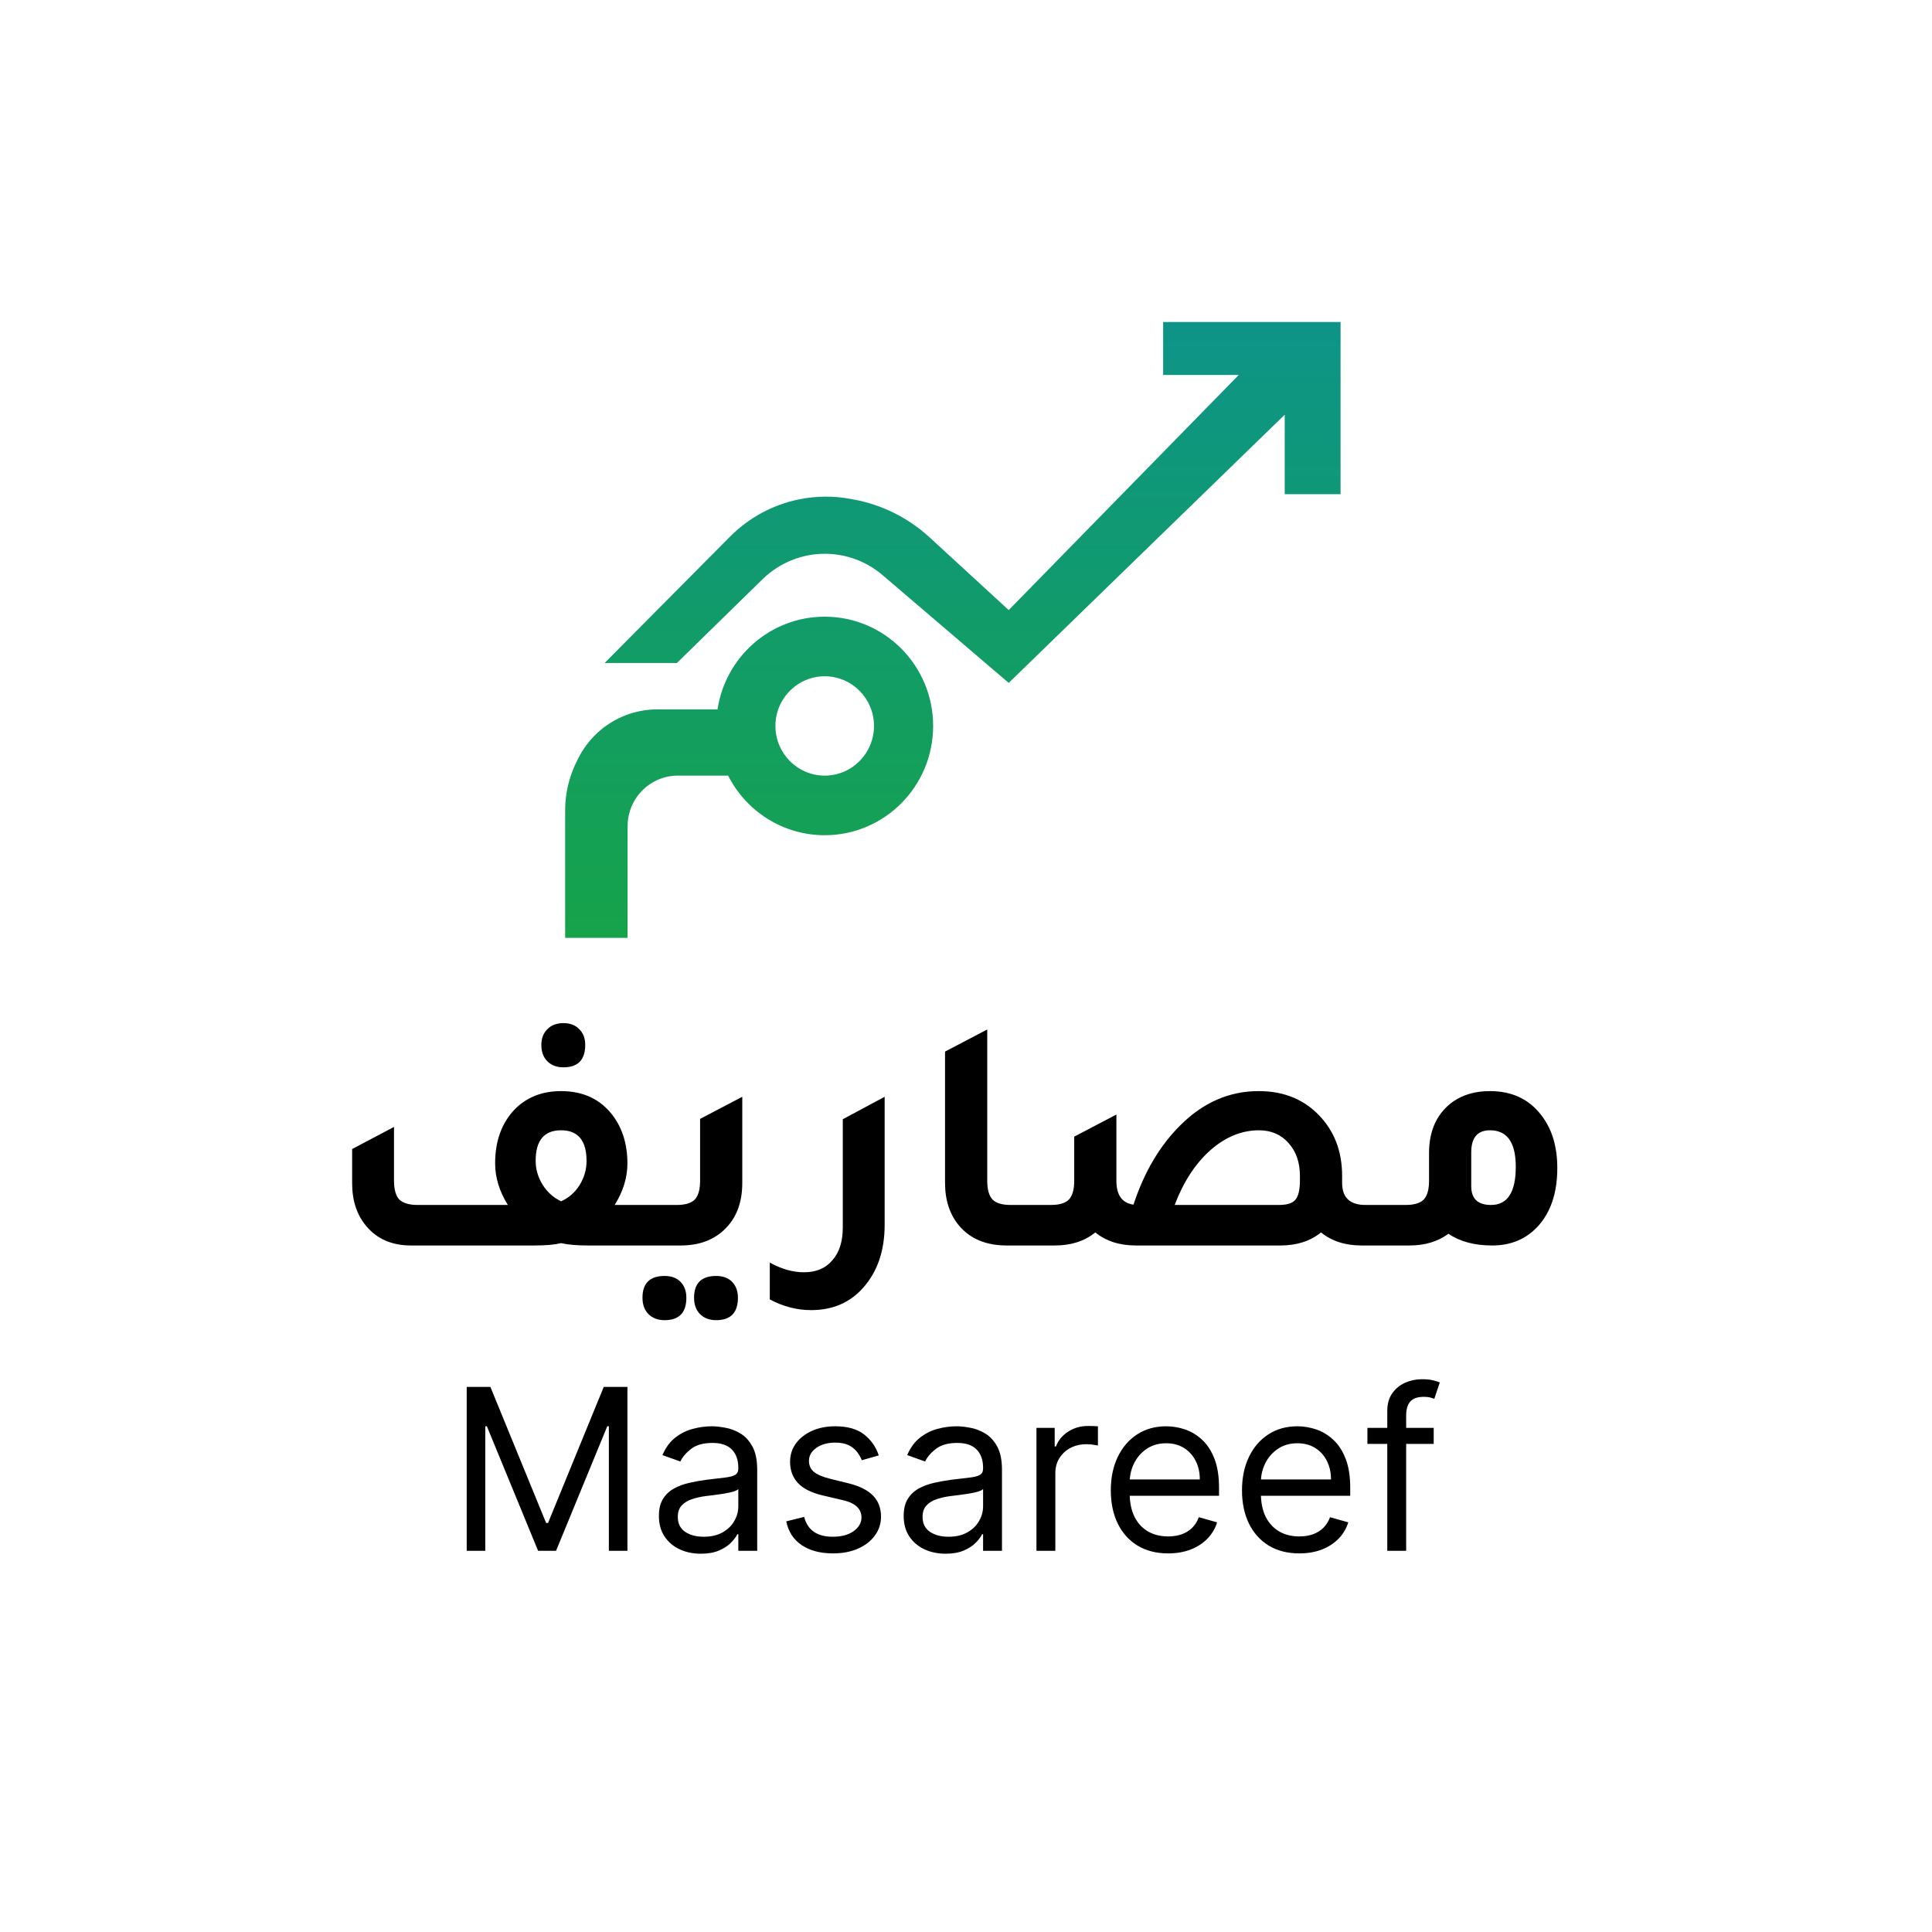
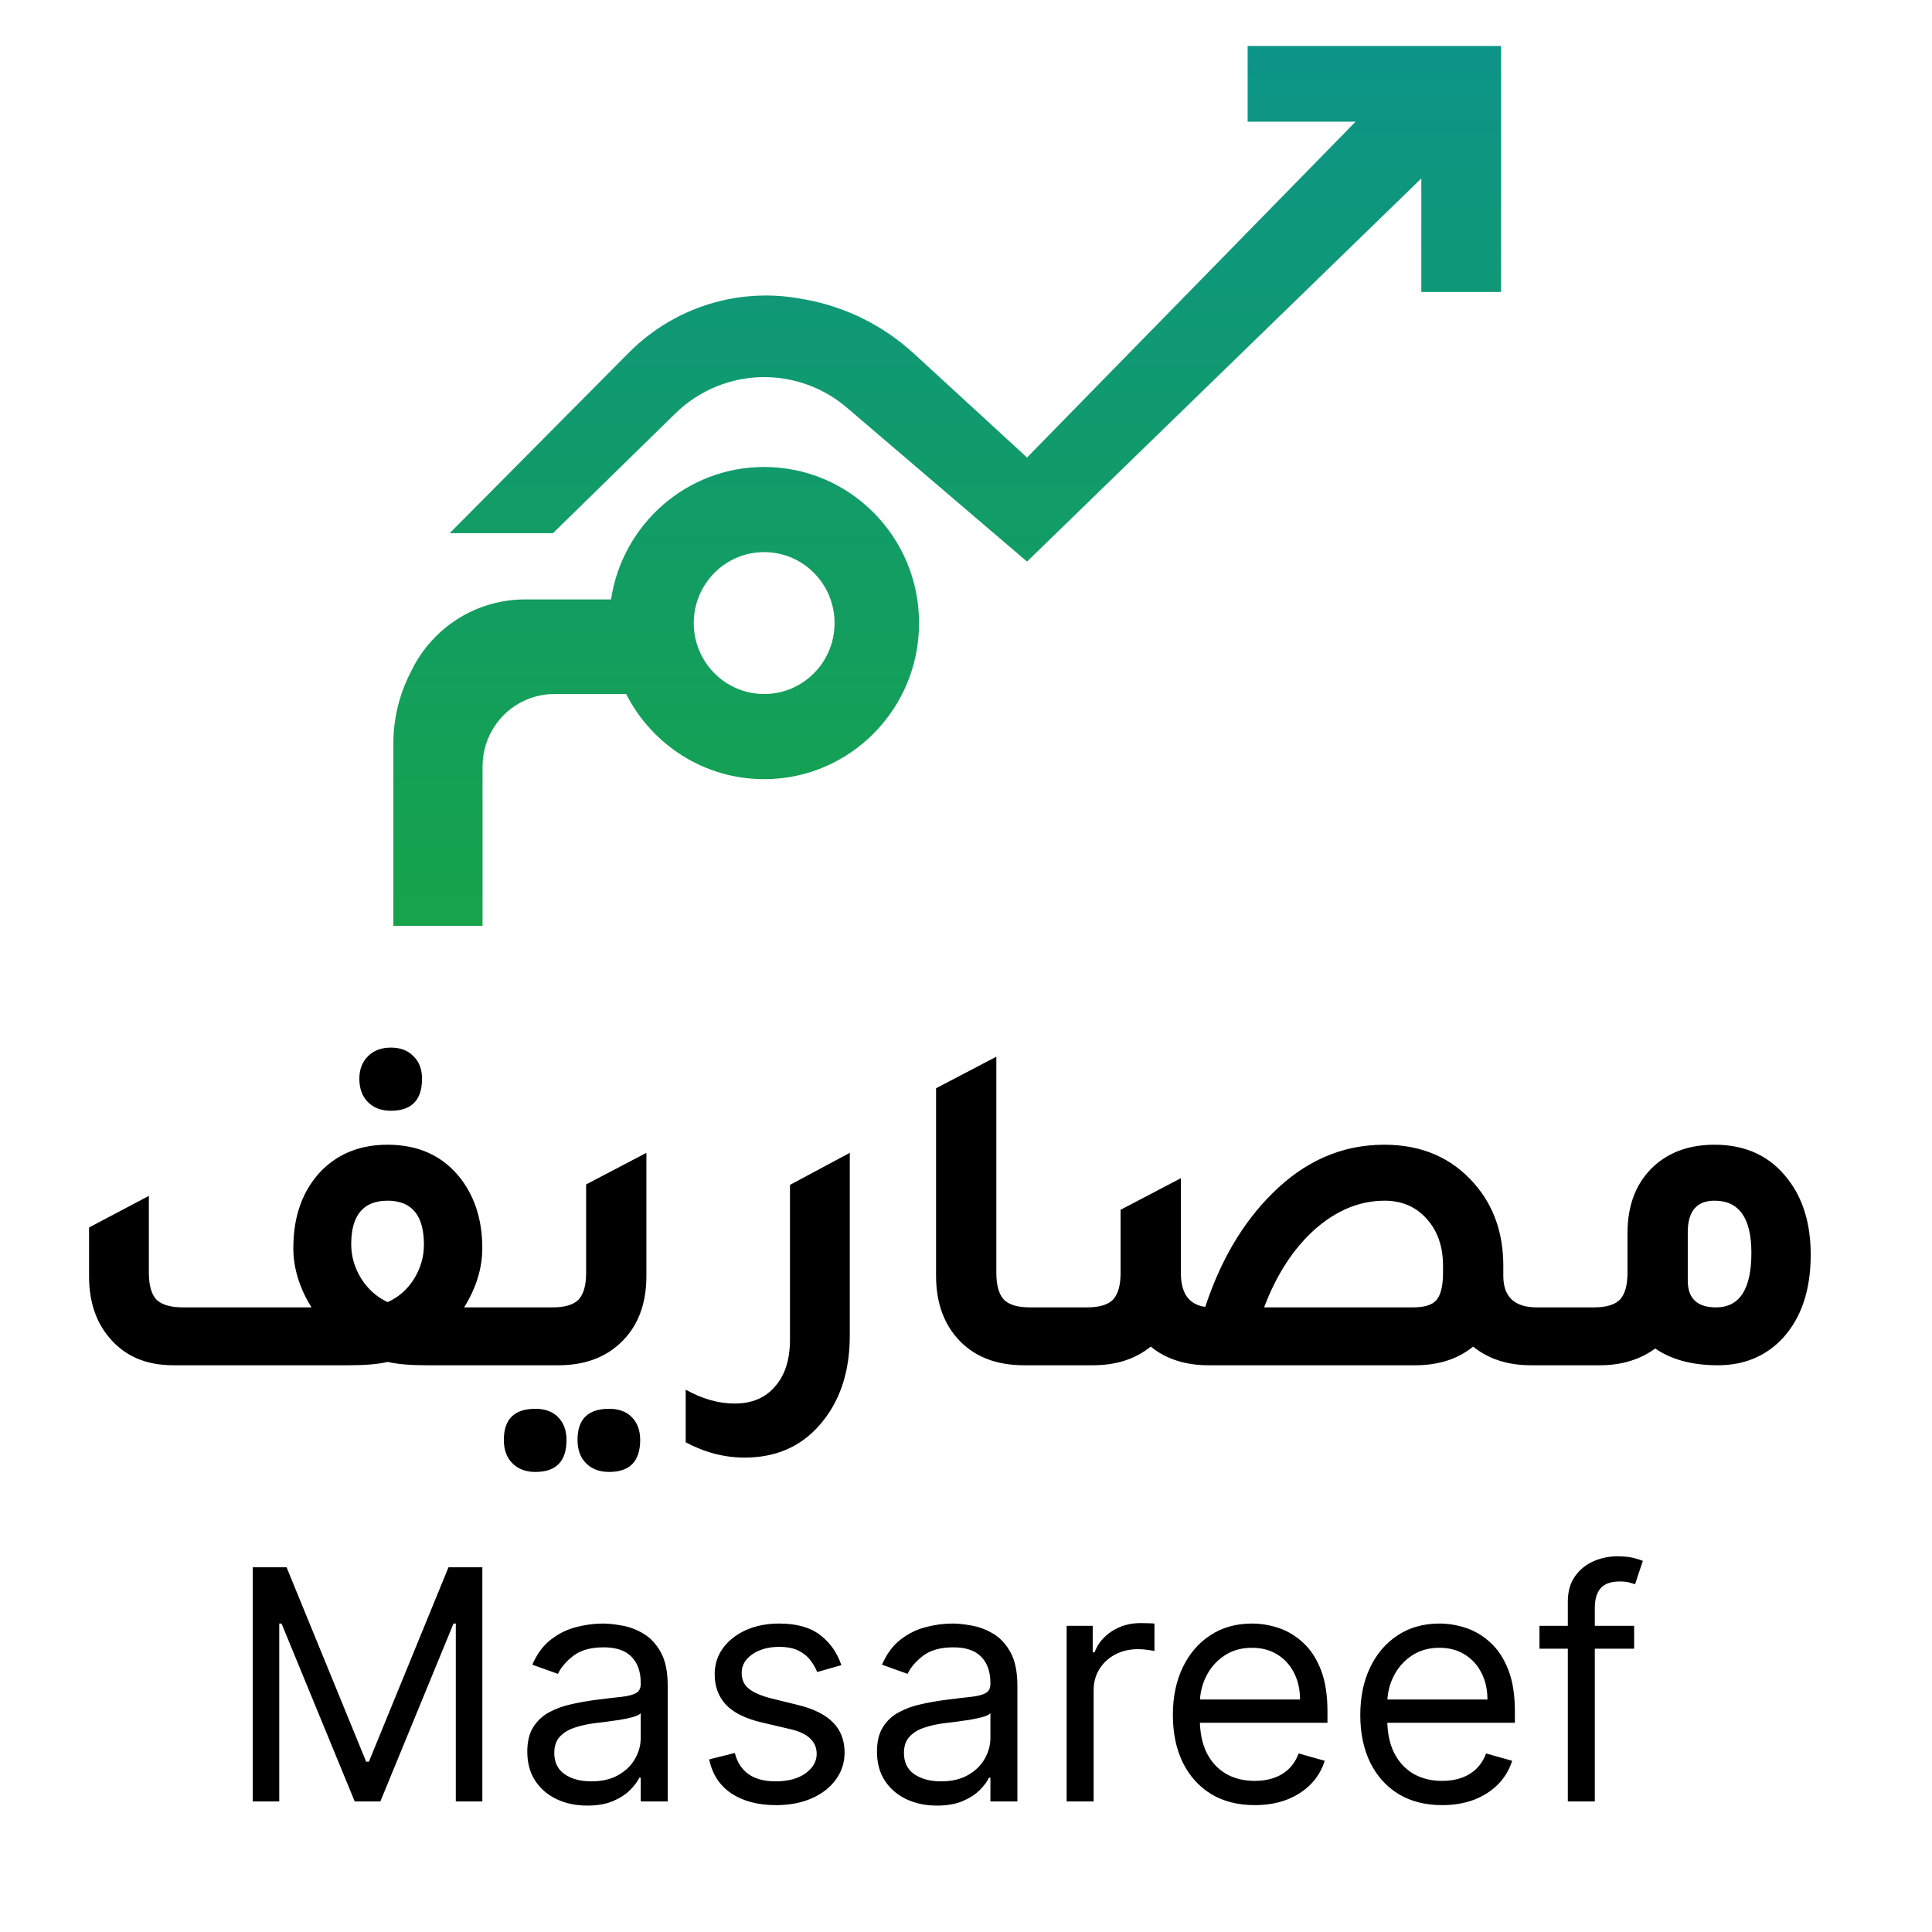
- <svg xmlns="http://www.w3.org/2000/svg" width="300" height="300" viewBox="0 0 300 300" fill="none">
-   <path fill-rule="evenodd" clip-rule="evenodd" d="M128.061 95.758C137.36 95.758 144.898 103.355 144.898 112.725C144.898 122.095 137.36 129.692 128.061 129.692C121.518 129.692 115.847 125.931 113.06 120.437H105.256C102.758 120.437 100.411 121.641 98.942 123.676C97.971 125.021 97.449 126.641 97.449 128.304V145.63H87.755V125.83C87.755 123.218 88.359 120.642 89.518 118.305L89.765 117.807C90.524 116.278 91.556 114.904 92.811 113.754C95.34 111.438 98.635 110.154 102.053 110.154H111.417C112.646 102.004 119.63 95.758 128.061 95.758ZM128.061 105.013C123.835 105.013 120.408 108.466 120.408 112.725C120.408 116.984 123.835 120.437 128.061 120.437C132.288 120.437 135.714 116.984 135.714 112.725C135.714 108.466 132.288 105.013 128.061 105.013Z" fill="url(#paint0_linear_2_30)" />
-   <path d="M105.102 102.956H93.878L113.344 83.34C116.287 80.374 120.035 78.353 124.115 77.531C126.722 77.005 129.405 76.981 132.02 77.461L132.543 77.556C136.949 78.364 141.041 80.404 144.35 83.445L156.633 94.73L192.347 58.226H180.612V50H208.163V76.735H199.49V64.396L156.633 106.041L137.045 89.306C134.539 87.165 131.36 85.99 128.074 85.99C124.467 85.99 121.001 87.406 118.413 89.938L105.102 102.956Z" fill="url(#paint1_linear_2_30)" />
-   <path d="M87.492 165.734C86.452 165.734 85.62 165.422 84.996 164.798C84.372 164.174 84.06 163.325 84.06 162.25C84.06 161.245 84.372 160.43 84.996 159.806C85.62 159.182 86.452 158.87 87.492 158.87C88.532 158.87 89.347 159.182 89.936 159.806C90.56 160.396 90.872 161.21 90.872 162.25C90.872 164.573 89.745 165.734 87.492 165.734ZM95.448 187.106H103.508V193.398H91.288C89.589 193.398 88.203 193.277 87.128 193.034C86.123 193.277 84.736 193.398 82.968 193.398H63.832C60.885 193.398 58.58 192.41 56.916 190.434C55.425 188.701 54.68 186.465 54.68 183.726V178.422L61.18 174.99V183.31C61.18 184.697 61.457 185.685 62.012 186.274C62.601 186.829 63.555 187.106 64.872 187.106H78.86C77.543 184.992 76.884 182.842 76.884 180.658C76.884 177.192 77.889 174.401 79.9 172.286C81.772 170.38 84.181 169.426 87.128 169.426C90.525 169.426 93.177 170.657 95.084 173.118C96.644 175.164 97.424 177.677 97.424 180.658C97.424 182.842 96.765 184.992 95.448 187.106ZM87.128 186.534C88.307 186.014 89.26 185.182 89.988 184.038C90.716 182.86 91.08 181.612 91.08 180.294C91.08 177.105 89.763 175.51 87.128 175.51C84.493 175.51 83.176 177.088 83.176 180.242C83.176 181.56 83.54 182.808 84.268 183.986C84.996 185.13 85.949 185.98 87.128 186.534ZM100.389 193.398V187.106H105.069C106.387 187.106 107.323 186.829 107.877 186.274C108.432 185.685 108.709 184.714 108.709 183.362V173.742L115.261 170.31V183.674C115.261 186.829 114.291 189.29 112.349 191.058C110.651 192.618 108.432 193.398 105.693 193.398H100.389ZM103.197 204.994C102.157 204.994 101.325 204.682 100.701 204.058C100.077 203.434 99.765 202.585 99.765 201.51C99.765 199.257 100.909 198.13 103.197 198.13C104.237 198.13 105.052 198.425 105.641 199.014C106.265 199.638 106.577 200.47 106.577 201.51C106.577 203.833 105.451 204.994 103.197 204.994ZM111.205 204.994C110.165 204.994 109.333 204.682 108.709 204.058C108.085 203.434 107.773 202.585 107.773 201.51C107.773 199.257 108.917 198.13 111.205 198.13C112.245 198.13 113.06 198.425 113.649 199.014C114.273 199.638 114.585 200.47 114.585 201.51C114.585 203.833 113.459 204.994 111.205 204.994ZM137.368 190.174C137.368 194.196 136.259 197.454 134.04 199.95C131.995 202.273 129.291 203.434 125.928 203.434C123.744 203.434 121.612 202.88 119.532 201.77V196.05C121.335 197.056 123.103 197.558 124.836 197.558C126.743 197.558 128.216 196.934 129.256 195.686C130.331 194.473 130.868 192.774 130.868 190.59V173.794L137.368 170.31V190.174ZM156.314 193.398C153.16 193.398 150.716 192.393 148.982 190.382C147.492 188.649 146.746 186.413 146.746 183.674V163.29L153.298 159.858V183.362C153.298 184.714 153.576 185.685 154.13 186.274C154.685 186.829 155.621 187.106 156.938 187.106H161.618V193.398H156.314ZM212.043 187.106H216.723V193.398H211.419C208.888 193.398 206.791 192.722 205.127 191.37C203.463 192.722 201.366 193.398 198.835 193.398H176.371C173.84 193.398 171.743 192.722 170.079 191.37C168.415 192.722 166.318 193.398 163.787 193.398H158.483V187.106H163.163C164.48 187.106 165.416 186.829 165.971 186.274C166.526 185.685 166.803 184.714 166.803 183.362V176.498L173.355 173.066V183.362C173.355 185.581 174.239 186.812 176.007 187.054C177.671 181.993 180.098 177.885 183.287 174.73C186.823 171.194 190.879 169.426 195.455 169.426C199.546 169.426 202.822 170.848 205.283 173.69C207.363 176.082 208.403 179.046 208.403 182.582V183.674C208.403 185.962 209.616 187.106 212.043 187.106ZM198.575 187.106C199.823 187.106 200.672 186.846 201.123 186.326C201.608 185.772 201.851 184.766 201.851 183.31V182.582C201.851 180.502 201.262 178.804 200.083 177.486C198.904 176.169 197.379 175.51 195.507 175.51C192.803 175.51 190.272 176.55 187.915 178.63C185.592 180.71 183.755 183.536 182.403 187.106H198.575ZM221.901 179.046C221.901 175.926 222.871 173.482 224.813 171.714C226.511 170.189 228.695 169.426 231.365 169.426C234.797 169.426 237.466 170.692 239.373 173.222C241.002 175.337 241.817 178.058 241.817 181.386C241.817 185.234 240.794 188.268 238.749 190.486C236.911 192.428 234.571 193.398 231.729 193.398C228.955 193.398 226.685 192.792 224.917 191.578C223.253 192.792 221.242 193.398 218.885 193.398H213.581V187.106H218.261C219.578 187.106 220.514 186.829 221.069 186.274C221.623 185.685 221.901 184.714 221.901 183.362V179.046ZM228.453 184.194C228.453 186.136 229.475 187.106 231.521 187.106C234.086 187.106 235.369 185.13 235.369 181.178C235.369 177.4 234.034 175.51 231.365 175.51C229.423 175.51 228.453 176.654 228.453 178.942V184.194Z" fill="black" />
-   <path d="M72.47 215.358H76.149L84.8 236.487H85.098L93.749 215.358H97.427V240.812H94.544V221.473H94.295L86.341 240.812H83.557L75.602 221.473H75.354V240.812H72.47V215.358ZM108.828 241.26C107.618 241.26 106.52 241.032 105.534 240.576C104.548 240.112 103.765 239.445 103.185 238.575C102.605 237.697 102.315 236.636 102.315 235.393C102.315 234.3 102.531 233.413 102.962 232.733C103.392 232.046 103.968 231.507 104.689 231.118C105.41 230.728 106.205 230.438 107.076 230.248C107.954 230.049 108.836 229.891 109.723 229.775C110.883 229.626 111.823 229.514 112.544 229.44C113.273 229.357 113.804 229.22 114.135 229.03C114.475 228.839 114.645 228.508 114.645 228.035V227.936C114.645 226.71 114.309 225.757 113.638 225.077C112.975 224.398 111.968 224.058 110.618 224.058C109.217 224.058 108.12 224.365 107.324 224.978C106.529 225.591 105.969 226.246 105.646 226.942L102.862 225.947C103.359 224.787 104.022 223.884 104.851 223.238C105.688 222.583 106.599 222.127 107.585 221.871C108.579 221.605 109.557 221.473 110.518 221.473C111.132 221.473 111.836 221.547 112.631 221.697C113.435 221.837 114.21 222.132 114.955 222.579C115.71 223.026 116.335 223.702 116.832 224.605C117.329 225.508 117.578 226.718 117.578 228.234V240.812H114.645V238.227H114.496C114.297 238.641 113.965 239.085 113.501 239.557C113.037 240.029 112.42 240.431 111.649 240.763C110.879 241.094 109.938 241.26 108.828 241.26ZM109.275 238.625C110.435 238.625 111.413 238.397 112.209 237.941C113.012 237.485 113.617 236.897 114.023 236.176C114.438 235.455 114.645 234.697 114.645 233.902V231.217C114.52 231.366 114.247 231.503 113.824 231.627C113.41 231.743 112.93 231.847 112.383 231.938C111.844 232.021 111.318 232.095 110.804 232.162C110.299 232.22 109.889 232.269 109.574 232.311C108.811 232.41 108.099 232.572 107.436 232.796C106.781 233.011 106.251 233.338 105.845 233.778C105.447 234.208 105.248 234.797 105.248 235.542C105.248 236.562 105.625 237.332 106.38 237.854C107.142 238.368 108.107 238.625 109.275 238.625ZM136.455 225.997L133.82 226.743C133.654 226.304 133.409 225.877 133.086 225.463C132.771 225.04 132.341 224.692 131.794 224.418C131.247 224.145 130.547 224.008 129.693 224.008C128.525 224.008 127.551 224.278 126.772 224.816C126.002 225.347 125.616 226.022 125.616 226.842C125.616 227.571 125.882 228.147 126.412 228.57C126.942 228.992 127.771 229.345 128.898 229.626L131.732 230.322C133.438 230.737 134.71 231.37 135.547 232.224C136.384 233.069 136.803 234.159 136.803 235.493C136.803 236.586 136.488 237.564 135.858 238.426C135.236 239.288 134.366 239.967 133.248 240.464C132.129 240.961 130.828 241.21 129.345 241.21C127.398 241.21 125.786 240.787 124.51 239.942C123.234 239.097 122.426 237.863 122.087 236.238L124.871 235.542C125.136 236.57 125.637 237.34 126.375 237.854C127.12 238.368 128.094 238.625 129.295 238.625C130.663 238.625 131.748 238.335 132.552 237.755C133.364 237.166 133.77 236.462 133.77 235.642C133.77 234.979 133.538 234.424 133.074 233.976C132.61 233.521 131.897 233.181 130.936 232.957L127.754 232.211C126.006 231.797 124.722 231.155 123.901 230.285C123.089 229.407 122.683 228.309 122.683 226.991C122.683 225.914 122.986 224.961 123.591 224.133C124.204 223.304 125.036 222.654 126.089 222.181C127.149 221.709 128.351 221.473 129.693 221.473C131.582 221.473 133.066 221.887 134.143 222.716C135.228 223.544 135.999 224.638 136.455 225.997ZM146.836 241.26C145.626 241.26 144.528 241.032 143.542 240.576C142.556 240.112 141.773 239.445 141.193 238.575C140.613 237.697 140.323 236.636 140.323 235.393C140.323 234.3 140.538 233.413 140.969 232.733C141.4 232.046 141.976 231.507 142.697 231.118C143.418 230.728 144.213 230.438 145.083 230.248C145.962 230.049 146.844 229.891 147.731 229.775C148.891 229.626 149.831 229.514 150.552 229.44C151.281 229.357 151.812 229.22 152.143 229.03C152.483 228.839 152.653 228.508 152.653 228.035V227.936C152.653 226.71 152.317 225.757 151.646 225.077C150.983 224.398 149.976 224.058 148.626 224.058C147.225 224.058 146.127 224.365 145.332 224.978C144.536 225.591 143.977 226.246 143.654 226.942L140.87 225.947C141.367 224.787 142.03 223.884 142.859 223.238C143.695 222.583 144.607 222.127 145.593 221.871C146.587 221.605 147.565 221.473 148.526 221.473C149.139 221.473 149.844 221.547 150.639 221.697C151.443 221.837 152.218 222.132 152.963 222.579C153.717 223.026 154.343 223.702 154.84 224.605C155.337 225.508 155.586 226.718 155.586 228.234V240.812H152.653V238.227H152.503C152.305 238.641 151.973 239.085 151.509 239.557C151.045 240.029 150.428 240.431 149.657 240.763C148.887 241.094 147.946 241.26 146.836 241.26ZM147.283 238.625C148.443 238.625 149.421 238.397 150.217 237.941C151.02 237.485 151.625 236.897 152.031 236.176C152.445 235.455 152.653 234.697 152.653 233.902V231.217C152.528 231.366 152.255 231.503 151.832 231.627C151.418 231.743 150.937 231.847 150.391 231.938C149.852 232.021 149.326 232.095 148.812 232.162C148.307 232.22 147.896 232.269 147.582 232.311C146.819 232.41 146.107 232.572 145.444 232.796C144.789 233.011 144.259 233.338 143.853 233.778C143.455 234.208 143.256 234.797 143.256 235.542C143.256 236.562 143.633 237.332 144.387 237.854C145.15 238.368 146.115 238.625 147.283 238.625ZM160.94 240.812V221.721H163.773V224.605H163.972C164.32 223.66 164.95 222.894 165.861 222.306C166.773 221.717 167.8 221.423 168.944 221.423C169.159 221.423 169.429 221.427 169.752 221.436C170.075 221.444 170.319 221.456 170.485 221.473V224.456C170.386 224.431 170.158 224.394 169.801 224.344C169.453 224.286 169.085 224.257 168.695 224.257C167.767 224.257 166.939 224.452 166.209 224.841C165.489 225.222 164.917 225.753 164.494 226.432C164.08 227.103 163.873 227.87 163.873 228.731V240.812H160.94ZM181.385 241.21C179.546 241.21 177.959 240.804 176.625 239.992C175.299 239.172 174.276 238.028 173.555 236.562C172.842 235.087 172.486 233.372 172.486 231.416C172.486 229.461 172.842 227.737 173.555 226.246C174.276 224.746 175.278 223.577 176.563 222.741C177.855 221.895 179.363 221.473 181.087 221.473C182.081 221.473 183.063 221.639 184.033 221.97C185.002 222.301 185.885 222.84 186.68 223.586C187.475 224.323 188.109 225.301 188.582 226.519C189.054 227.737 189.29 229.237 189.29 231.018V232.261H174.574V229.726H186.307C186.307 228.648 186.092 227.687 185.661 226.842C185.238 225.997 184.633 225.33 183.846 224.841C183.067 224.352 182.148 224.108 181.087 224.108C179.919 224.108 178.908 224.398 178.054 224.978C177.209 225.55 176.559 226.295 176.103 227.215C175.647 228.135 175.419 229.121 175.419 230.173V231.863C175.419 233.305 175.668 234.527 176.165 235.53C176.671 236.524 177.371 237.282 178.266 237.805C179.16 238.318 180.2 238.575 181.385 238.575C182.156 238.575 182.852 238.467 183.473 238.252C184.103 238.028 184.646 237.697 185.102 237.258C185.557 236.81 185.909 236.255 186.158 235.592L188.992 236.388C188.694 237.349 188.192 238.194 187.488 238.923C186.784 239.644 185.914 240.207 184.878 240.613C183.842 241.011 182.678 241.21 181.385 241.21ZM201.756 241.21C199.917 241.21 198.33 240.804 196.996 239.992C195.67 239.172 194.647 238.028 193.926 236.562C193.214 235.087 192.857 233.372 192.857 231.416C192.857 229.461 193.214 227.737 193.926 226.246C194.647 224.746 195.65 223.577 196.934 222.741C198.227 221.895 199.735 221.473 201.458 221.473C202.452 221.473 203.434 221.639 204.404 221.97C205.373 222.301 206.256 222.84 207.051 223.586C207.847 224.323 208.48 225.301 208.953 226.519C209.425 227.737 209.661 229.237 209.661 231.018V232.261H194.945V229.726H206.678C206.678 228.648 206.463 227.687 206.032 226.842C205.609 225.997 205.004 225.33 204.217 224.841C203.438 224.352 202.519 224.108 201.458 224.108C200.29 224.108 199.279 224.398 198.425 224.978C197.58 225.55 196.93 226.295 196.474 227.215C196.018 228.135 195.79 229.121 195.79 230.173V231.863C195.79 233.305 196.039 234.527 196.536 235.53C197.042 236.524 197.742 237.282 198.637 237.805C199.532 238.318 200.571 238.575 201.756 238.575C202.527 238.575 203.223 238.467 203.844 238.252C204.474 238.028 205.017 237.697 205.473 237.258C205.928 236.81 206.281 236.255 206.529 235.592L209.363 236.388C209.065 237.349 208.563 238.194 207.859 238.923C207.155 239.644 206.285 240.207 205.249 240.613C204.213 241.011 203.049 241.21 201.756 241.21ZM222.625 221.721V224.207H212.333V221.721H222.625ZM215.416 240.812V219.086C215.416 217.993 215.673 217.081 216.186 216.352C216.7 215.623 217.367 215.076 218.187 214.711C219.008 214.347 219.874 214.165 220.785 214.165C221.506 214.165 222.094 214.223 222.55 214.339C223.006 214.455 223.345 214.562 223.569 214.662L222.724 217.197C222.575 217.148 222.368 217.085 222.103 217.011C221.846 216.936 221.506 216.899 221.083 216.899C220.114 216.899 219.414 217.143 218.983 217.632C218.56 218.121 218.349 218.838 218.349 219.782V240.812H215.416Z" fill="black" />
+ <svg xmlns="http://www.w3.org/2000/svg" width="210" height="210" viewBox="0 0 210 210" fill="none">
+   <path fill-rule="evenodd" clip-rule="evenodd" d="M83.061 50.758C92.36 50.758 99.898 58.355 99.898 67.725C99.898 77.095 92.36 84.692 83.061 84.692C76.518 84.692 70.847 80.931 68.06 75.437H60.255C57.758 75.437 55.411 76.641 53.942 78.677C52.971 80.021 52.449 81.641 52.449 83.304V100.63H42.755V80.831C42.755 78.218 43.359 75.642 44.518 73.305L44.765 72.807C45.524 71.278 46.556 69.904 47.811 68.754C50.34 66.438 53.635 65.154 57.053 65.154H66.417C67.646 57.004 74.63 50.758 83.061 50.758ZM83.061 60.013C78.835 60.013 75.408 63.466 75.408 67.725C75.408 71.984 78.835 75.437 83.061 75.437C87.288 75.437 90.714 71.984 90.714 67.725C90.714 63.466 87.288 60.013 83.061 60.013Z" fill="url(#paint0_linear_2_30)" />
+   <path d="M60.102 57.956H48.878L68.344 38.34C71.287 35.374 75.035 33.353 79.115 32.531C81.722 32.005 84.404 31.981 87.02 32.461L87.543 32.556C91.949 33.364 96.041 35.404 99.35 38.445L111.633 49.73L147.347 13.226H135.612V5H163.163V31.735H154.49V19.396L111.633 61.041L92.045 44.306C89.539 42.165 86.36 40.99 83.074 40.99C79.467 40.99 76.001 42.406 73.412 44.938L60.102 57.956Z" fill="url(#paint1_linear_2_30)" />
+   <path d="M42.492 120.734C41.452 120.734 40.62 120.422 39.996 119.798C39.372 119.174 39.06 118.325 39.06 117.25C39.06 116.245 39.372 115.43 39.996 114.806C40.62 114.182 41.452 113.87 42.492 113.87C43.532 113.87 44.347 114.182 44.936 114.806C45.56 115.396 45.872 116.21 45.872 117.25C45.872 119.573 44.745 120.734 42.492 120.734ZM50.448 142.106H58.508V148.398H46.288C44.589 148.398 43.203 148.277 42.128 148.034C41.123 148.277 39.736 148.398 37.968 148.398H18.832C15.885 148.398 13.58 147.41 11.916 145.434C10.425 143.701 9.68 141.465 9.68 138.726V133.422L16.18 129.99V138.31C16.18 139.697 16.457 140.685 17.012 141.274C17.601 141.829 18.555 142.106 19.872 142.106H33.86C32.543 139.992 31.884 137.842 31.884 135.658C31.884 132.192 32.889 129.401 34.9 127.286C36.772 125.38 39.181 124.426 42.128 124.426C45.525 124.426 48.177 125.657 50.084 128.118C51.644 130.164 52.424 132.677 52.424 135.658C52.424 137.842 51.765 139.992 50.448 142.106ZM42.128 141.534C43.307 141.014 44.26 140.182 44.988 139.038C45.716 137.86 46.08 136.612 46.08 135.294C46.08 132.105 44.763 130.51 42.128 130.51C39.493 130.51 38.176 132.088 38.176 135.242C38.176 136.56 38.54 137.808 39.268 138.986C39.996 140.13 40.949 140.98 42.128 141.534ZM55.389 148.398V142.106H60.069C61.387 142.106 62.323 141.829 62.877 141.274C63.432 140.685 63.709 139.714 63.709 138.362V128.742L70.261 125.31V138.674C70.261 141.829 69.291 144.29 67.349 146.058C65.651 147.618 63.432 148.398 60.693 148.398H55.389ZM58.197 159.994C57.157 159.994 56.325 159.682 55.701 159.058C55.077 158.434 54.765 157.585 54.765 156.51C54.765 154.257 55.909 153.13 58.197 153.13C59.237 153.13 60.052 153.425 60.641 154.014C61.265 154.638 61.577 155.47 61.577 156.51C61.577 158.833 60.451 159.994 58.197 159.994ZM66.205 159.994C65.165 159.994 64.333 159.682 63.709 159.058C63.085 158.434 62.773 157.585 62.773 156.51C62.773 154.257 63.917 153.13 66.205 153.13C67.245 153.13 68.06 153.425 68.649 154.014C69.273 154.638 69.585 155.47 69.585 156.51C69.585 158.833 68.459 159.994 66.205 159.994ZM92.368 145.174C92.368 149.196 91.259 152.454 89.04 154.95C86.995 157.273 84.291 158.434 80.928 158.434C78.744 158.434 76.612 157.88 74.532 156.77V151.05C76.335 152.056 78.103 152.558 79.836 152.558C81.743 152.558 83.216 151.934 84.256 150.686C85.331 149.473 85.868 147.774 85.868 145.59V128.794L92.368 125.31V145.174ZM111.314 148.398C108.16 148.398 105.716 147.393 103.982 145.382C102.492 143.649 101.746 141.413 101.746 138.674V118.29L108.298 114.858V138.362C108.298 139.714 108.576 140.685 109.13 141.274C109.685 141.829 110.621 142.106 111.938 142.106H116.618V148.398H111.314ZM167.043 142.106H171.723V148.398H166.419C163.888 148.398 161.791 147.722 160.127 146.37C158.463 147.722 156.366 148.398 153.835 148.398H131.371C128.84 148.398 126.743 147.722 125.079 146.37C123.415 147.722 121.318 148.398 118.787 148.398H113.483V142.106H118.163C119.48 142.106 120.416 141.829 120.971 141.274C121.526 140.685 121.803 139.714 121.803 138.362V131.498L128.355 128.066V138.362C128.355 140.581 129.239 141.812 131.007 142.054C132.671 136.993 135.098 132.885 138.287 129.73C141.823 126.194 145.879 124.426 150.455 124.426C154.546 124.426 157.822 125.848 160.283 128.69C162.363 131.082 163.403 134.046 163.403 137.582V138.674C163.403 140.962 164.616 142.106 167.043 142.106ZM153.575 142.106C154.823 142.106 155.672 141.846 156.123 141.326C156.608 140.772 156.851 139.766 156.851 138.31V137.582C156.851 135.502 156.262 133.804 155.083 132.486C153.904 131.169 152.379 130.51 150.507 130.51C147.803 130.51 145.272 131.55 142.915 133.63C140.592 135.71 138.755 138.536 137.403 142.106H153.575ZM176.901 134.046C176.901 130.926 177.871 128.482 179.813 126.714C181.511 125.189 183.695 124.426 186.365 124.426C189.797 124.426 192.466 125.692 194.373 128.222C196.002 130.337 196.817 133.058 196.817 136.386C196.817 140.234 195.794 143.268 193.749 145.486C191.911 147.428 189.571 148.398 186.729 148.398C183.955 148.398 181.685 147.792 179.917 146.578C178.253 147.792 176.242 148.398 173.885 148.398H168.581V142.106H173.261C174.578 142.106 175.514 141.829 176.069 141.274C176.623 140.685 176.901 139.714 176.901 138.362V134.046ZM183.453 139.194C183.453 141.136 184.475 142.106 186.521 142.106C189.086 142.106 190.369 140.13 190.369 136.178C190.369 132.4 189.034 130.51 186.365 130.51C184.423 130.51 183.453 131.654 183.453 133.942V139.194Z" fill="black" />
+   <path d="M27.47 170.358H31.149L39.8 191.487H40.098L48.749 170.358H52.428V195.812H49.544V176.473H49.295L41.341 195.812H38.557L30.602 176.473H30.354V195.812H27.47V170.358ZM63.828 196.26C62.618 196.26 61.52 196.032 60.534 195.576C59.548 195.112 58.765 194.445 58.185 193.575C57.605 192.697 57.315 191.636 57.315 190.393C57.315 189.3 57.531 188.413 57.962 187.733C58.392 187.046 58.968 186.507 59.689 186.118C60.41 185.728 61.206 185.438 62.075 185.248C62.954 185.049 63.836 184.891 64.723 184.775C65.883 184.626 66.823 184.514 67.544 184.44C68.273 184.357 68.804 184.22 69.135 184.03C69.475 183.839 69.645 183.508 69.645 183.035V182.936C69.645 181.71 69.309 180.757 68.638 180.077C67.975 179.398 66.968 179.058 65.618 179.058C64.218 179.058 63.12 179.365 62.324 179.978C61.529 180.591 60.969 181.246 60.646 181.942L57.862 180.947C58.359 179.787 59.022 178.884 59.851 178.238C60.688 177.583 61.599 177.127 62.585 176.871C63.579 176.605 64.557 176.473 65.518 176.473C66.132 176.473 66.836 176.547 67.631 176.697C68.435 176.837 69.21 177.132 69.956 177.579C70.71 178.026 71.335 178.702 71.832 179.605C72.329 180.508 72.578 181.718 72.578 183.234V195.812H69.645V193.227H69.496C69.297 193.641 68.965 194.085 68.501 194.557C68.037 195.029 67.42 195.431 66.649 195.763C65.879 196.094 64.938 196.26 63.828 196.26ZM64.275 193.625C65.436 193.625 66.413 193.397 67.209 192.941C68.012 192.485 68.617 191.897 69.023 191.176C69.438 190.455 69.645 189.697 69.645 188.902V186.217C69.52 186.366 69.247 186.503 68.825 186.627C68.41 186.743 67.93 186.847 67.383 186.938C66.844 187.021 66.318 187.095 65.804 187.162C65.299 187.22 64.889 187.269 64.574 187.311C63.811 187.41 63.099 187.572 62.436 187.796C61.781 188.011 61.251 188.338 60.845 188.778C60.447 189.208 60.248 189.797 60.248 190.542C60.248 191.562 60.626 192.332 61.38 192.854C62.142 193.368 63.107 193.625 64.275 193.625ZM91.454 180.997L88.82 181.743C88.654 181.304 88.409 180.877 88.086 180.463C87.771 180.04 87.341 179.692 86.794 179.418C86.247 179.145 85.547 179.008 84.693 179.008C83.525 179.008 82.551 179.278 81.772 179.816C81.002 180.347 80.616 181.022 80.616 181.842C80.616 182.571 80.882 183.147 81.412 183.57C81.942 183.992 82.771 184.345 83.898 184.626L86.731 185.322C88.438 185.737 89.71 186.37 90.547 187.224C91.384 188.069 91.802 189.159 91.802 190.493C91.802 191.586 91.488 192.564 90.858 193.426C90.237 194.288 89.366 194.967 88.248 195.464C87.129 195.961 85.828 196.21 84.345 196.21C82.398 196.21 80.786 195.787 79.51 194.942C78.234 194.097 77.426 192.863 77.087 191.238L79.871 190.542C80.136 191.57 80.637 192.34 81.375 192.854C82.12 193.368 83.094 193.625 84.295 193.625C85.663 193.625 86.748 193.335 87.552 192.755C88.364 192.166 88.77 191.462 88.77 190.642C88.77 189.979 88.538 189.424 88.074 188.976C87.61 188.521 86.897 188.181 85.936 187.957L82.754 187.211C81.006 186.797 79.722 186.155 78.901 185.285C78.089 184.407 77.683 183.309 77.683 181.991C77.683 180.914 77.986 179.961 78.591 179.133C79.204 178.304 80.036 177.654 81.089 177.181C82.149 176.709 83.351 176.473 84.693 176.473C86.582 176.473 88.066 176.887 89.143 177.716C90.228 178.544 90.999 179.638 91.454 180.997ZM101.836 196.26C100.626 196.26 99.528 196.032 98.542 195.576C97.556 195.112 96.773 194.445 96.193 193.575C95.613 192.697 95.323 191.636 95.323 190.393C95.323 189.3 95.538 188.413 95.969 187.733C96.4 187.046 96.976 186.507 97.697 186.118C98.418 185.728 99.213 185.438 100.083 185.248C100.962 185.049 101.844 184.891 102.731 184.775C103.891 184.626 104.831 184.514 105.552 184.44C106.281 184.357 106.812 184.22 107.143 184.03C107.483 183.839 107.653 183.508 107.653 183.035V182.936C107.653 181.71 107.317 180.757 106.646 180.077C105.983 179.398 104.976 179.058 103.626 179.058C102.225 179.058 101.127 179.365 100.332 179.978C99.537 180.591 98.977 181.246 98.654 181.942L95.87 180.947C96.367 179.787 97.03 178.884 97.859 178.238C98.695 177.583 99.607 177.127 100.593 176.871C101.587 176.605 102.565 176.473 103.526 176.473C104.139 176.473 104.844 176.547 105.639 176.697C106.443 176.837 107.218 177.132 107.963 177.579C108.717 178.026 109.343 178.702 109.84 179.605C110.337 180.508 110.586 181.718 110.586 183.234V195.812H107.653V193.227H107.503C107.305 193.641 106.973 194.085 106.509 194.557C106.045 195.029 105.428 195.431 104.657 195.763C103.887 196.094 102.946 196.26 101.836 196.26ZM102.283 193.625C103.443 193.625 104.421 193.397 105.217 192.941C106.02 192.485 106.625 191.897 107.031 191.176C107.445 190.455 107.653 189.697 107.653 188.902V186.217C107.528 186.366 107.255 186.503 106.832 186.627C106.418 186.743 105.937 186.847 105.391 186.938C104.852 187.021 104.326 187.095 103.812 187.162C103.307 187.22 102.896 187.269 102.582 187.311C101.819 187.41 101.107 187.572 100.444 187.796C99.789 188.011 99.259 188.338 98.853 188.778C98.455 189.208 98.256 189.797 98.256 190.542C98.256 191.562 98.633 192.332 99.387 192.854C100.15 193.368 101.115 193.625 102.283 193.625ZM115.94 195.812V176.721H118.773V179.605H118.972C119.32 178.66 119.95 177.894 120.861 177.306C121.773 176.717 122.8 176.423 123.944 176.423C124.159 176.423 124.429 176.427 124.752 176.436C125.075 176.444 125.319 176.456 125.485 176.473V179.456C125.386 179.431 125.158 179.394 124.801 179.344C124.453 179.286 124.085 179.257 123.695 179.257C122.767 179.257 121.939 179.452 121.209 179.841C120.489 180.222 119.917 180.753 119.494 181.432C119.08 182.103 118.873 182.87 118.873 183.731V195.812H115.94ZM136.385 196.21C134.546 196.21 132.959 195.804 131.625 194.992C130.299 194.172 129.276 193.028 128.555 191.562C127.842 190.087 127.486 188.372 127.486 186.416C127.486 184.461 127.842 182.737 128.555 181.246C129.276 179.746 130.278 178.577 131.563 177.741C132.855 176.895 134.363 176.473 136.087 176.473C137.081 176.473 138.063 176.639 139.033 176.97C140.002 177.301 140.885 177.84 141.68 178.586C142.475 179.323 143.109 180.301 143.582 181.519C144.054 182.737 144.29 184.237 144.29 186.018V187.261H129.574V184.726H141.307C141.307 183.648 141.092 182.687 140.661 181.842C140.238 180.997 139.633 180.33 138.846 179.841C138.067 179.352 137.148 179.108 136.087 179.108C134.919 179.108 133.908 179.398 133.054 179.978C132.209 180.55 131.559 181.295 131.103 182.215C130.647 183.135 130.419 184.121 130.419 185.173V186.863C130.419 188.305 130.668 189.527 131.165 190.53C131.671 191.524 132.371 192.282 133.266 192.805C134.16 193.318 135.2 193.575 136.385 193.575C137.156 193.575 137.852 193.467 138.473 193.252C139.103 193.028 139.646 192.697 140.102 192.258C140.557 191.81 140.909 191.255 141.158 190.592L143.992 191.388C143.694 192.349 143.192 193.194 142.488 193.923C141.784 194.644 140.914 195.207 139.878 195.613C138.842 196.011 137.678 196.21 136.385 196.21ZM156.756 196.21C154.917 196.21 153.33 195.804 151.996 194.992C150.67 194.172 149.647 193.028 148.926 191.562C148.214 190.087 147.857 188.372 147.857 186.416C147.857 184.461 148.214 182.737 148.926 181.246C149.647 179.746 150.65 178.577 151.934 177.741C153.227 176.895 154.735 176.473 156.458 176.473C157.452 176.473 158.434 176.639 159.404 176.97C160.373 177.301 161.256 177.84 162.051 178.586C162.847 179.323 163.48 180.301 163.953 181.519C164.425 182.737 164.661 184.237 164.661 186.018V187.261H149.945V184.726H161.678C161.678 183.648 161.463 182.687 161.032 181.842C160.609 180.997 160.004 180.33 159.217 179.841C158.438 179.352 157.519 179.108 156.458 179.108C155.29 179.108 154.279 179.398 153.425 179.978C152.58 180.55 151.93 181.295 151.474 182.215C151.018 183.135 150.79 184.121 150.79 185.173V186.863C150.79 188.305 151.039 189.527 151.536 190.53C152.042 191.524 152.742 192.282 153.637 192.805C154.532 193.318 155.571 193.575 156.756 193.575C157.527 193.575 158.223 193.467 158.844 193.252C159.474 193.028 160.017 192.697 160.473 192.258C160.928 191.81 161.281 191.255 161.529 190.592L164.363 191.388C164.065 192.349 163.563 193.194 162.859 193.923C162.155 194.644 161.285 195.207 160.249 195.613C159.213 196.011 158.049 196.21 156.756 196.21ZM177.625 176.721V179.207H167.333V176.721H177.625ZM170.416 195.812V174.086C170.416 172.993 170.673 172.081 171.186 171.352C171.7 170.623 172.367 170.076 173.187 169.711C174.008 169.347 174.874 169.165 175.785 169.165C176.506 169.165 177.094 169.223 177.55 169.339C178.006 169.455 178.345 169.562 178.569 169.662L177.724 172.197C177.575 172.148 177.368 172.085 177.103 172.011C176.846 171.936 176.506 171.899 176.083 171.899C175.114 171.899 174.414 172.143 173.983 172.632C173.56 173.121 173.349 173.838 173.349 174.782V195.812H170.416Z" fill="black" />
  <defs>
-     <linearGradient id="paint0_linear_2_30" x1="147.959" y1="50" x2="147.959" y2="145.63" gradientUnits="userSpaceOnUse">
+     <linearGradient id="paint0_linear_2_30" x1="102.959" y1="5" x2="102.959" y2="100.63" gradientUnits="userSpaceOnUse">
      <stop stop-color="#0D9488" />
      <stop offset="1" stop-color="#16A34A" />
    </linearGradient>
-     <linearGradient id="paint1_linear_2_30" x1="147.959" y1="50" x2="147.959" y2="145.63" gradientUnits="userSpaceOnUse">
+     <linearGradient id="paint1_linear_2_30" x1="102.959" y1="5" x2="102.959" y2="100.63" gradientUnits="userSpaceOnUse">
      <stop stop-color="#0D9488" />
      <stop offset="1" stop-color="#16A34A" />
    </linearGradient>
  </defs>
</svg>
